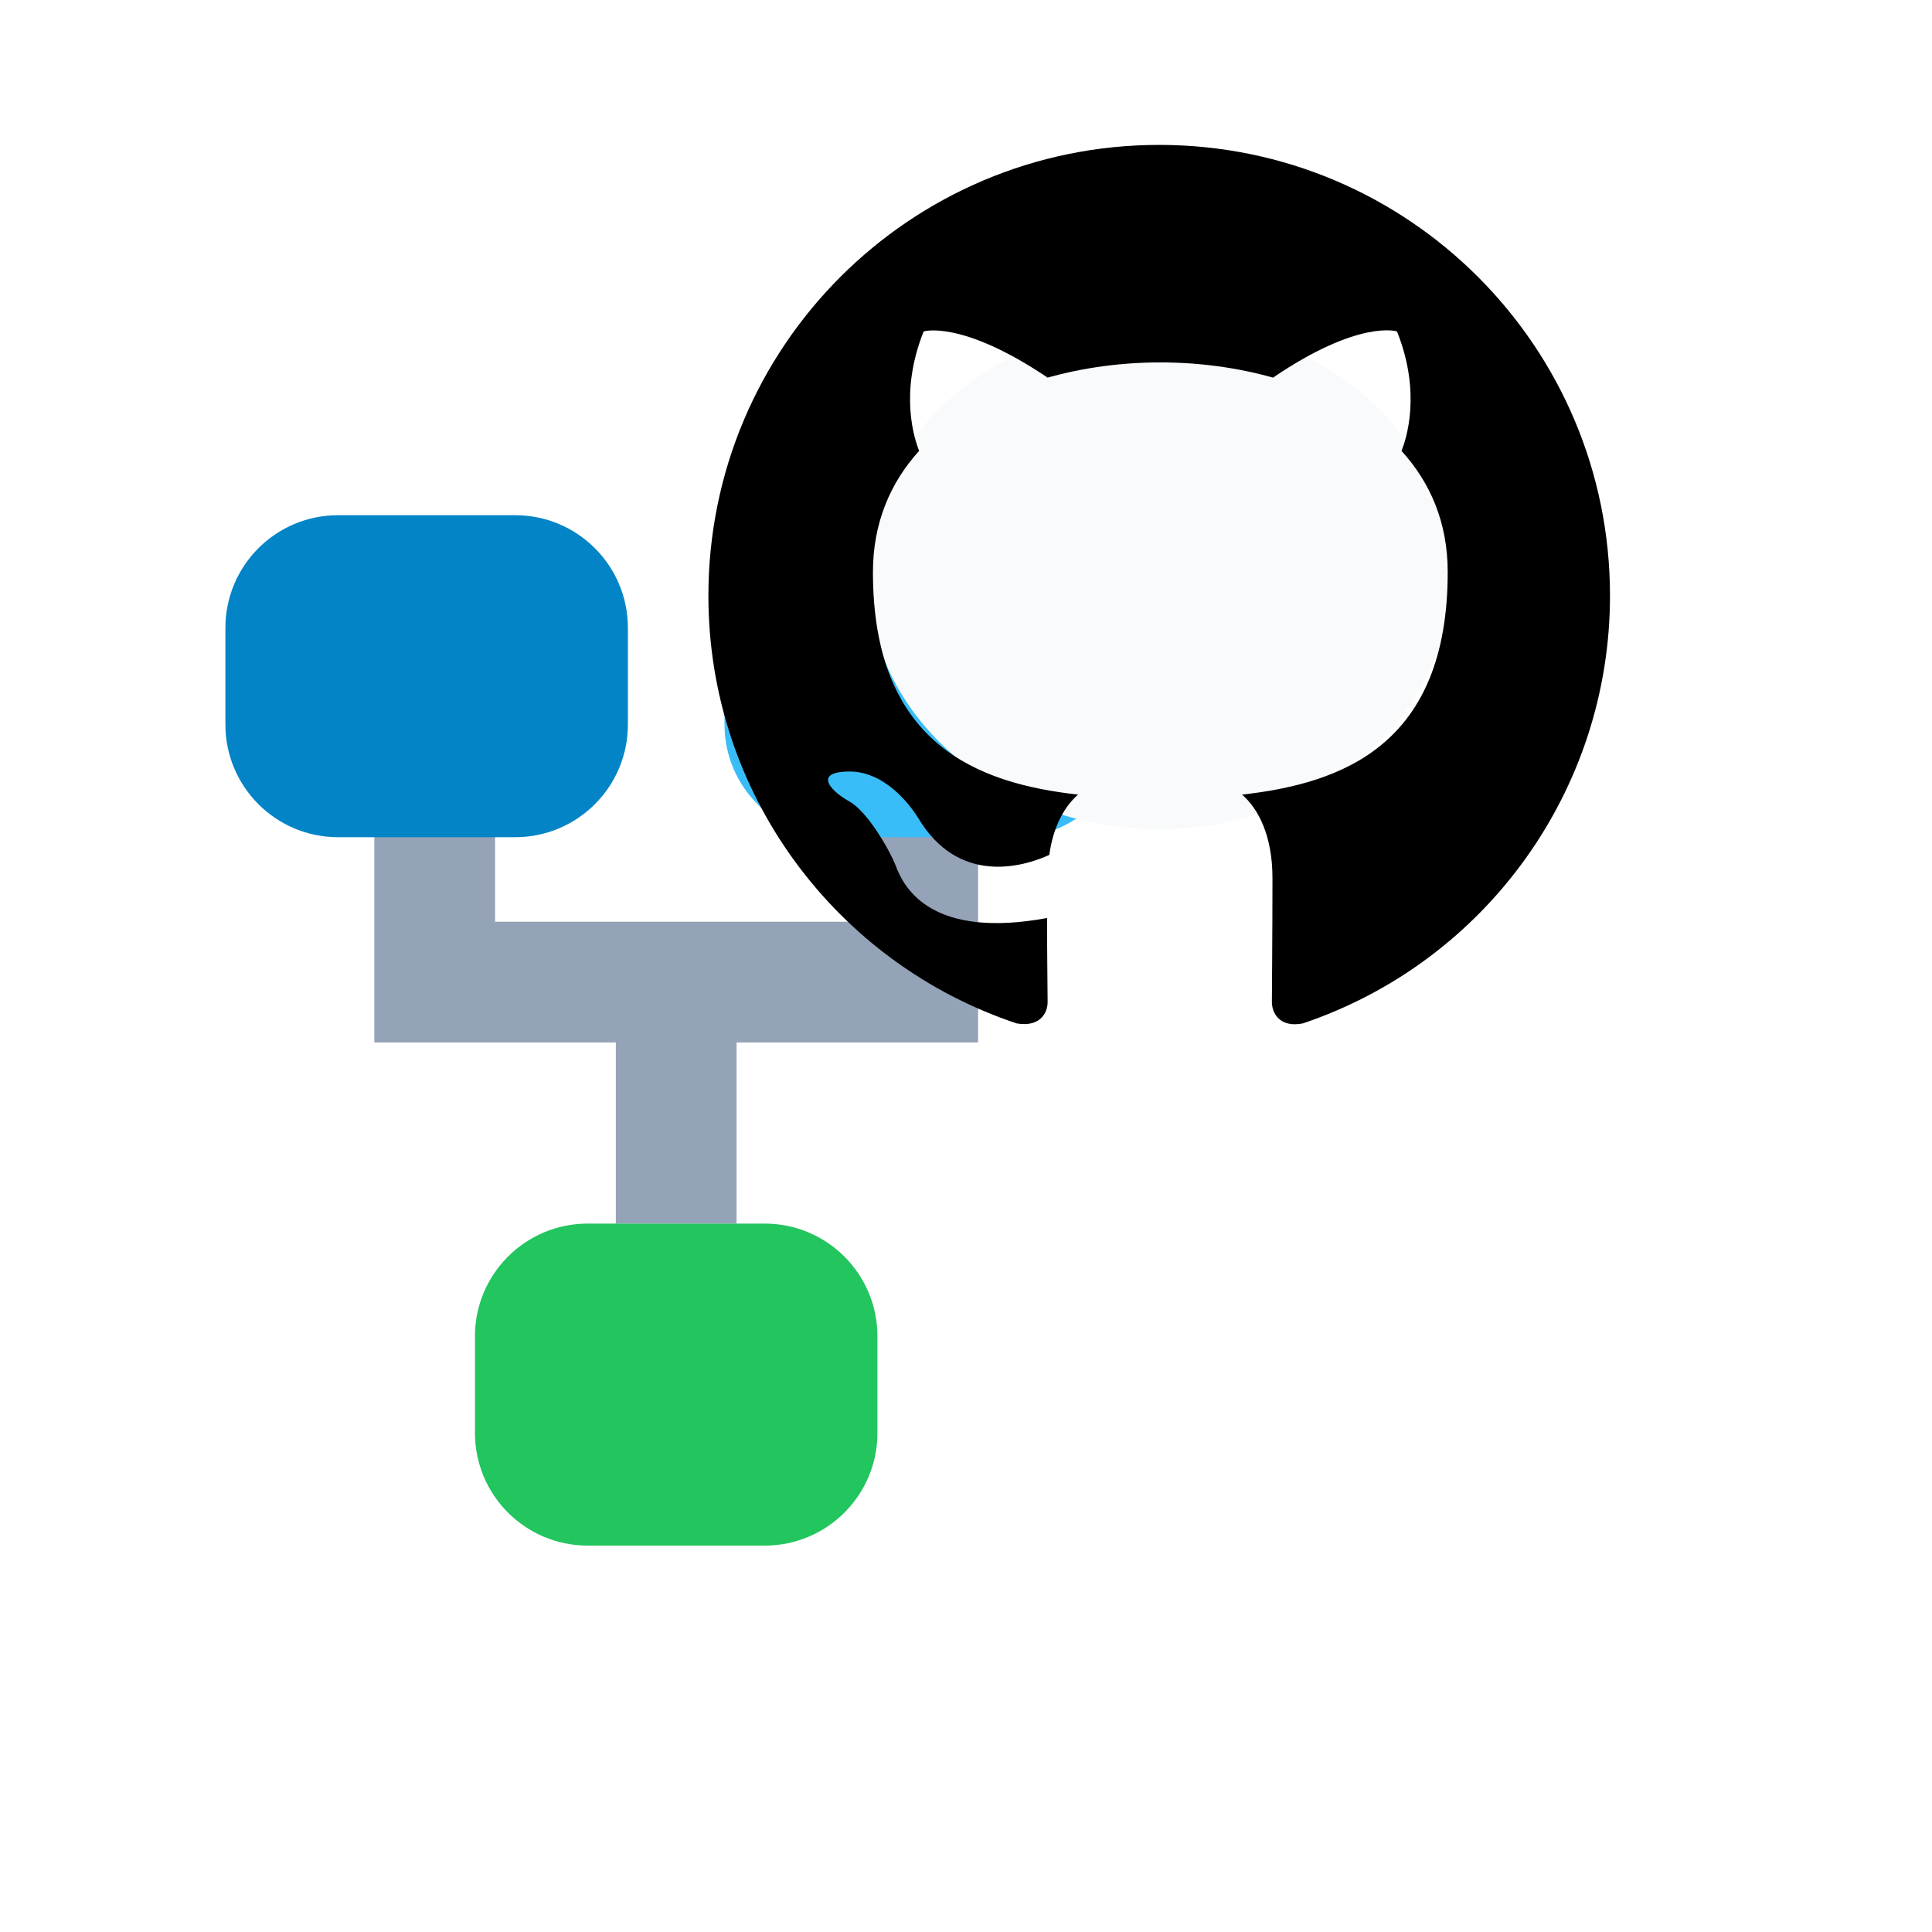
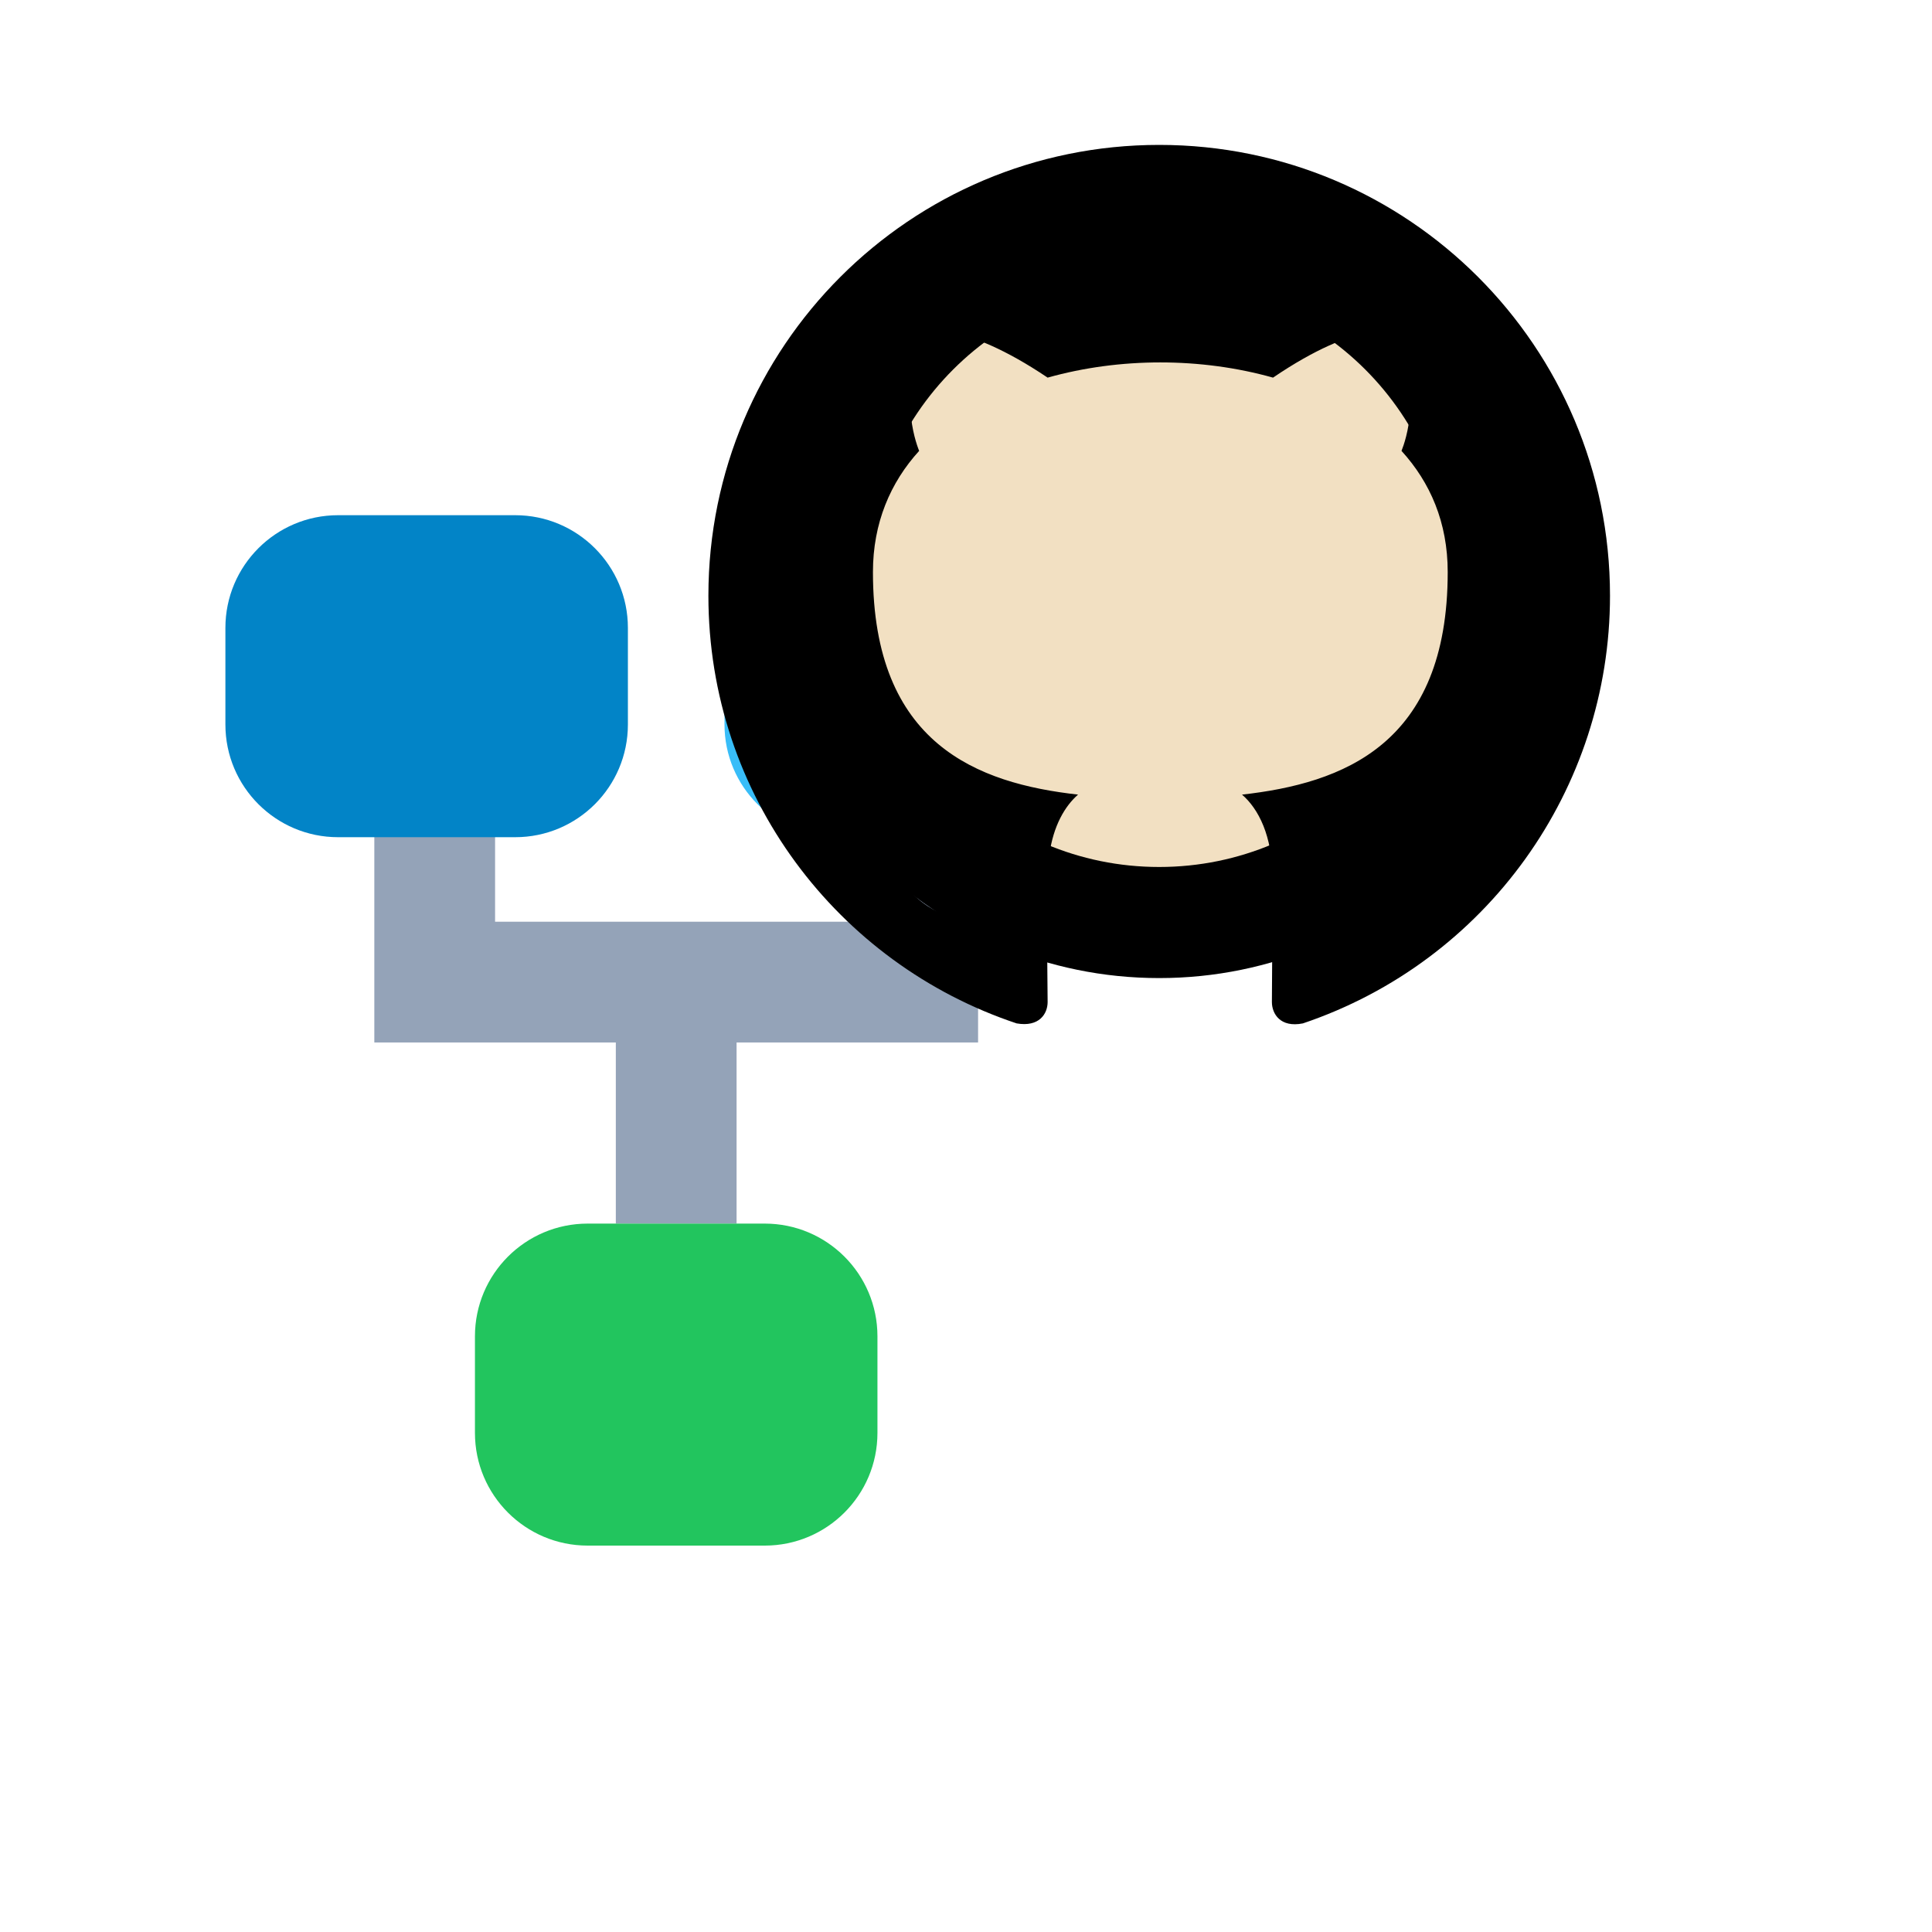
<svg xmlns="http://www.w3.org/2000/svg" viewBox="0 0 24 24" width="24" height="24">
  <g transform="translate(1.2 6.2)">
    <g transform="translate(-1.8 -2.6)">
      <g stroke="#94a3b8" stroke-width="1.5" fill="none">
        <path d="M6 5.6v3h6v-3M9 8.6v3" />
      </g>
      <rect x="3.4" y="2.8" width="5" height="4" rx="1.4" fill="#0284c7" />
      <rect x="9.6" y="2.8" width="5" height="4" rx="1.4" fill="#38bdf8" />
      <rect x="6.5" y="11.6" width="5" height="4" rx="1.4" fill="#22c55e" />
    </g>
  </g>
  <g transform="translate(8.8 1.8)">
-     <ellipse cx="5.6" cy="5.35" rx="3.62" ry="3.15" fill="#f8fafc" />
+     <circle cx="5.6" cy="5.3" r="5.05" fill="#000" />
+     <circle cx="5.6" cy="5.35" r="3.62" fill="#f2e0c2" />
    <path d="M8 0C3.58 0 0 3.58 0 8c0 3.54 2.29 6.53 5.47 7.59.4.07.55-.17.55-.38 0-.19-.01-.82-.01-1.49-2.01.37-2.53-.49-2.69-.94-.09-.23-.48-.94-.82-1.13-.28-.15-.68-.52-.01-.53.63-.01 1.08.58 1.23.82.72 1.21 1.87.87 2.33.66.07-.52.28-.87.51-1.07-1.78-.2-3.64-.89-3.64-3.95 0-.87.31-1.59.82-2.15-.08-.2-.36-1.02.08-2.12 0 0 .67-.21 2.2.82.64-.18 1.32-.27 2-.27s1.36.09 2 .27c1.53-1.04 2.2-.82 2.2-.82.44 1.1.16 1.92.08 2.12.51.56.82 1.27.82 2.15 0 3.07-1.87 3.75-3.65 3.95.29.25.54.73.54 1.48 0 1.07-.01 1.93-.01 2.2 0 .21.15.46.55.38A8.01 8.01 0 0 0 16 8c0-4.42-3.58-8-8-8" transform="scale(0.7)" fill="#000" />
  </g>
</svg>
